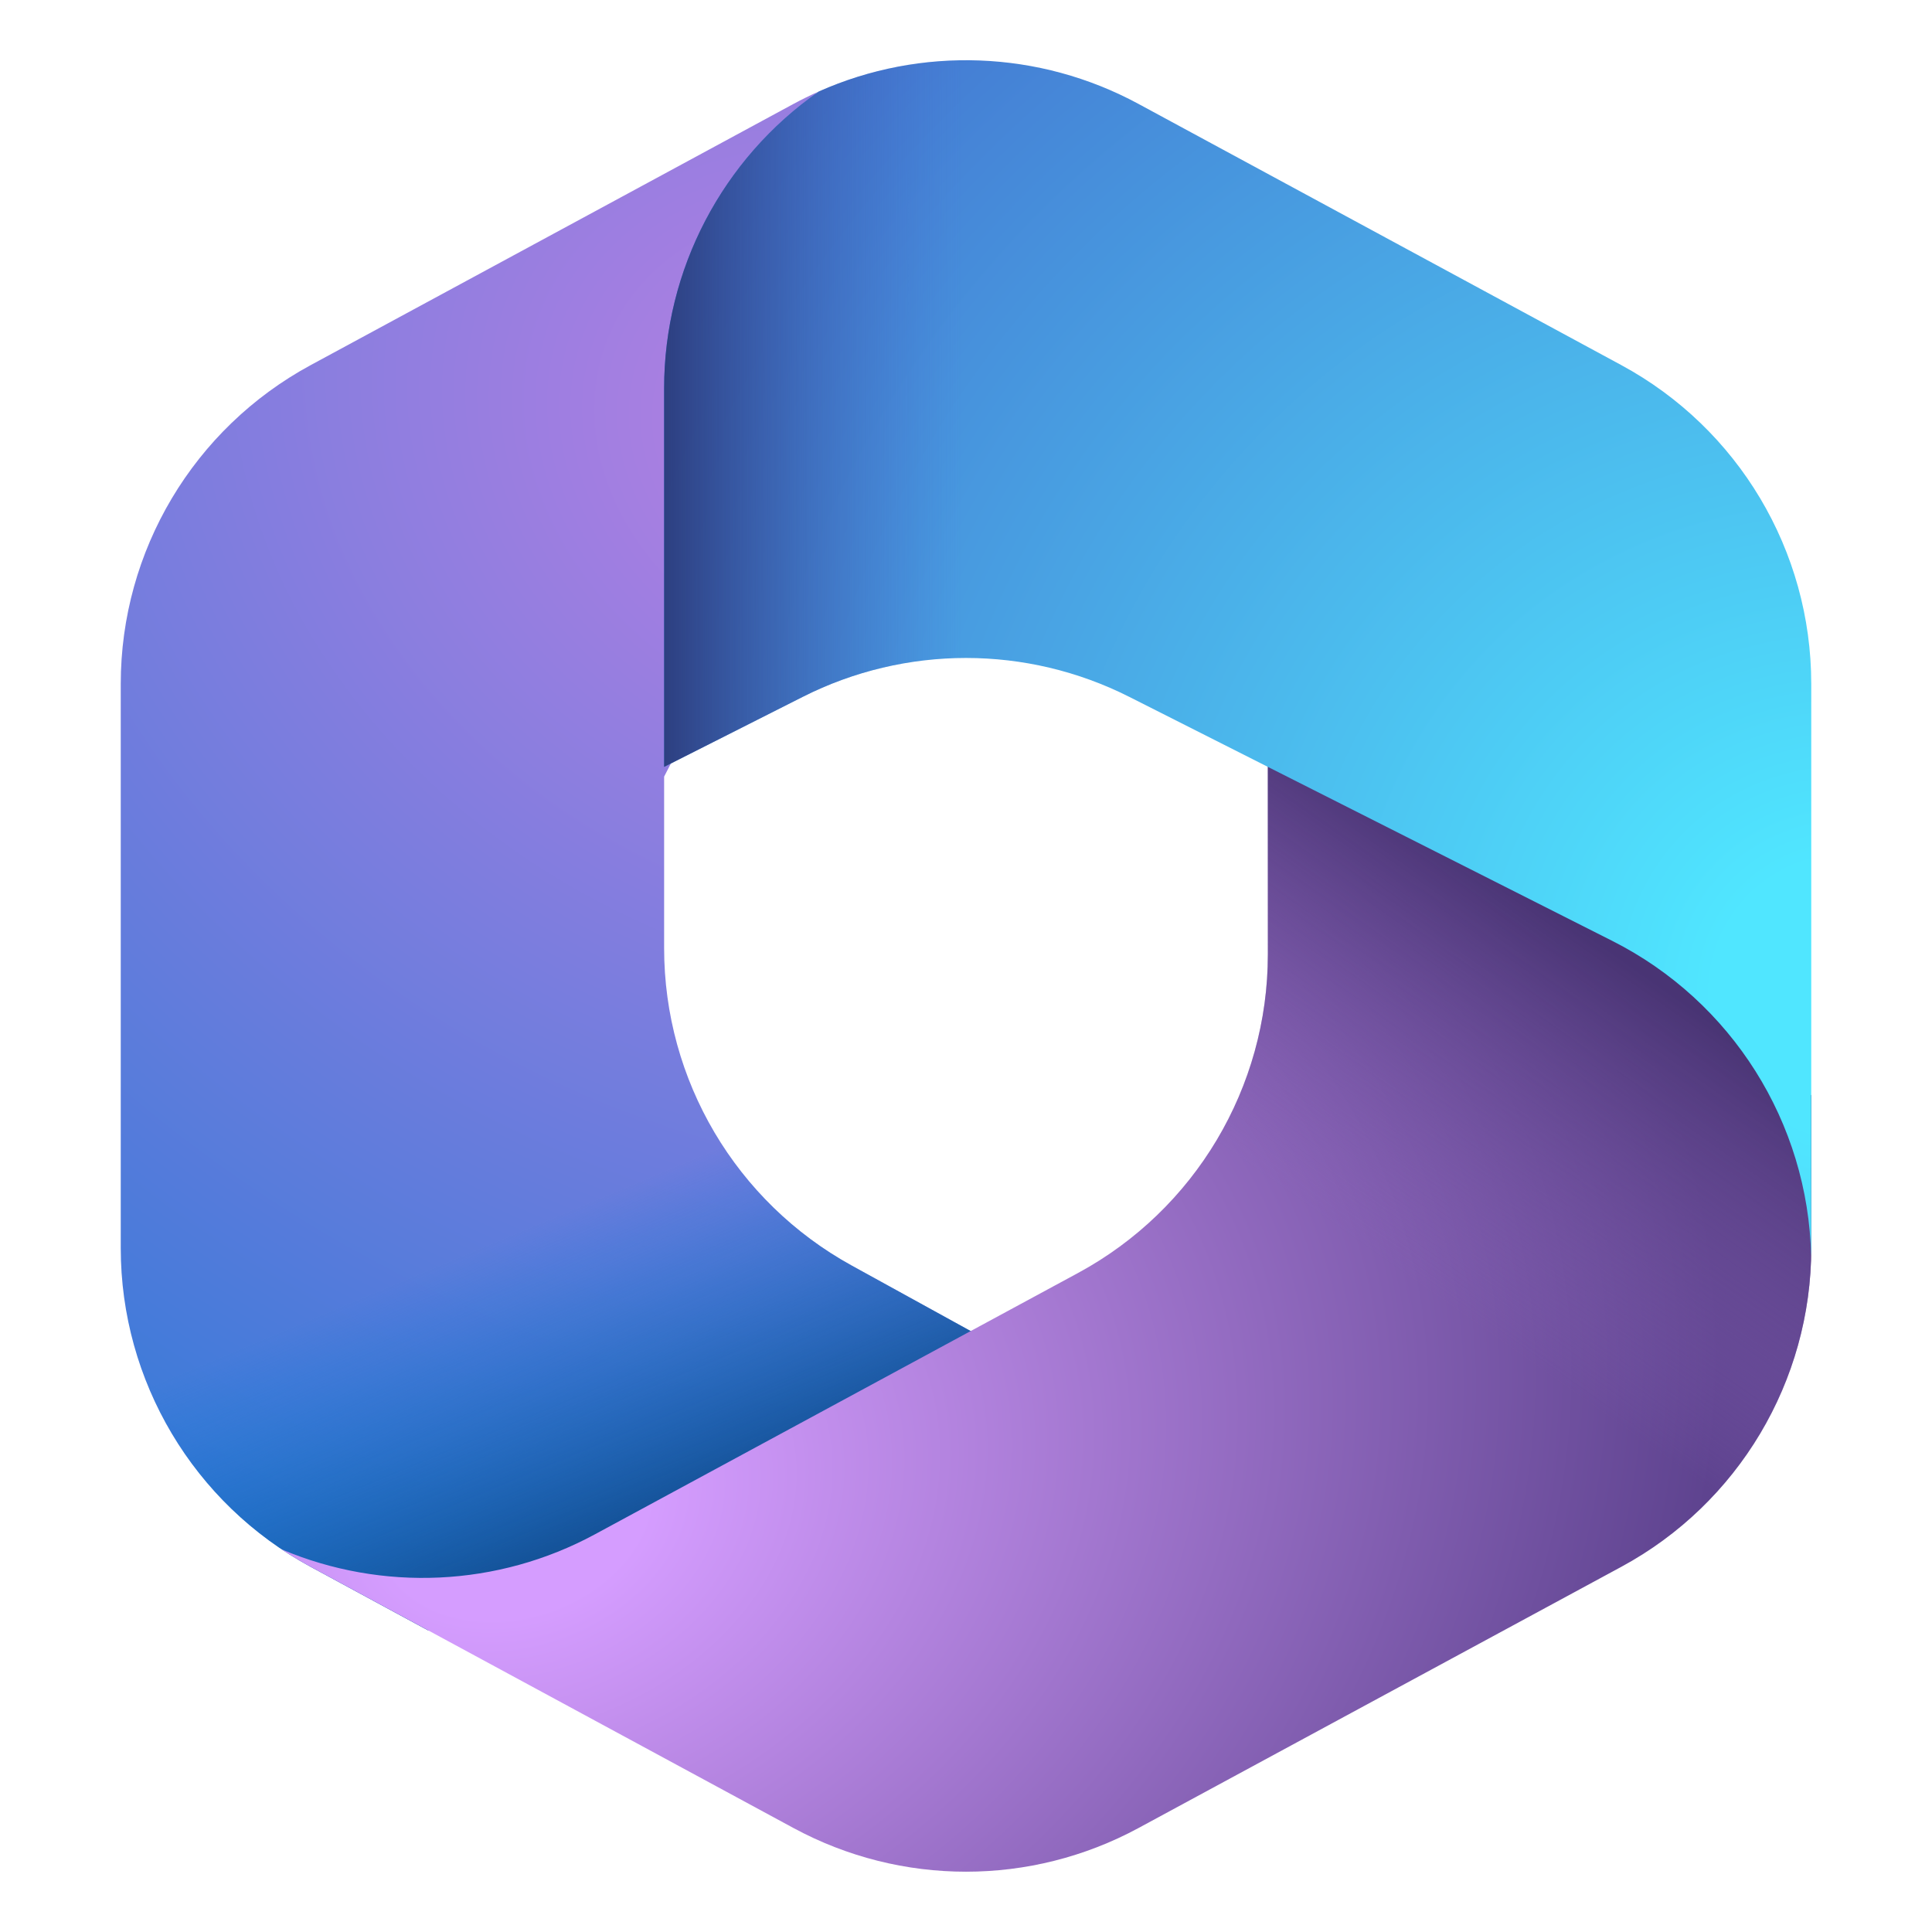
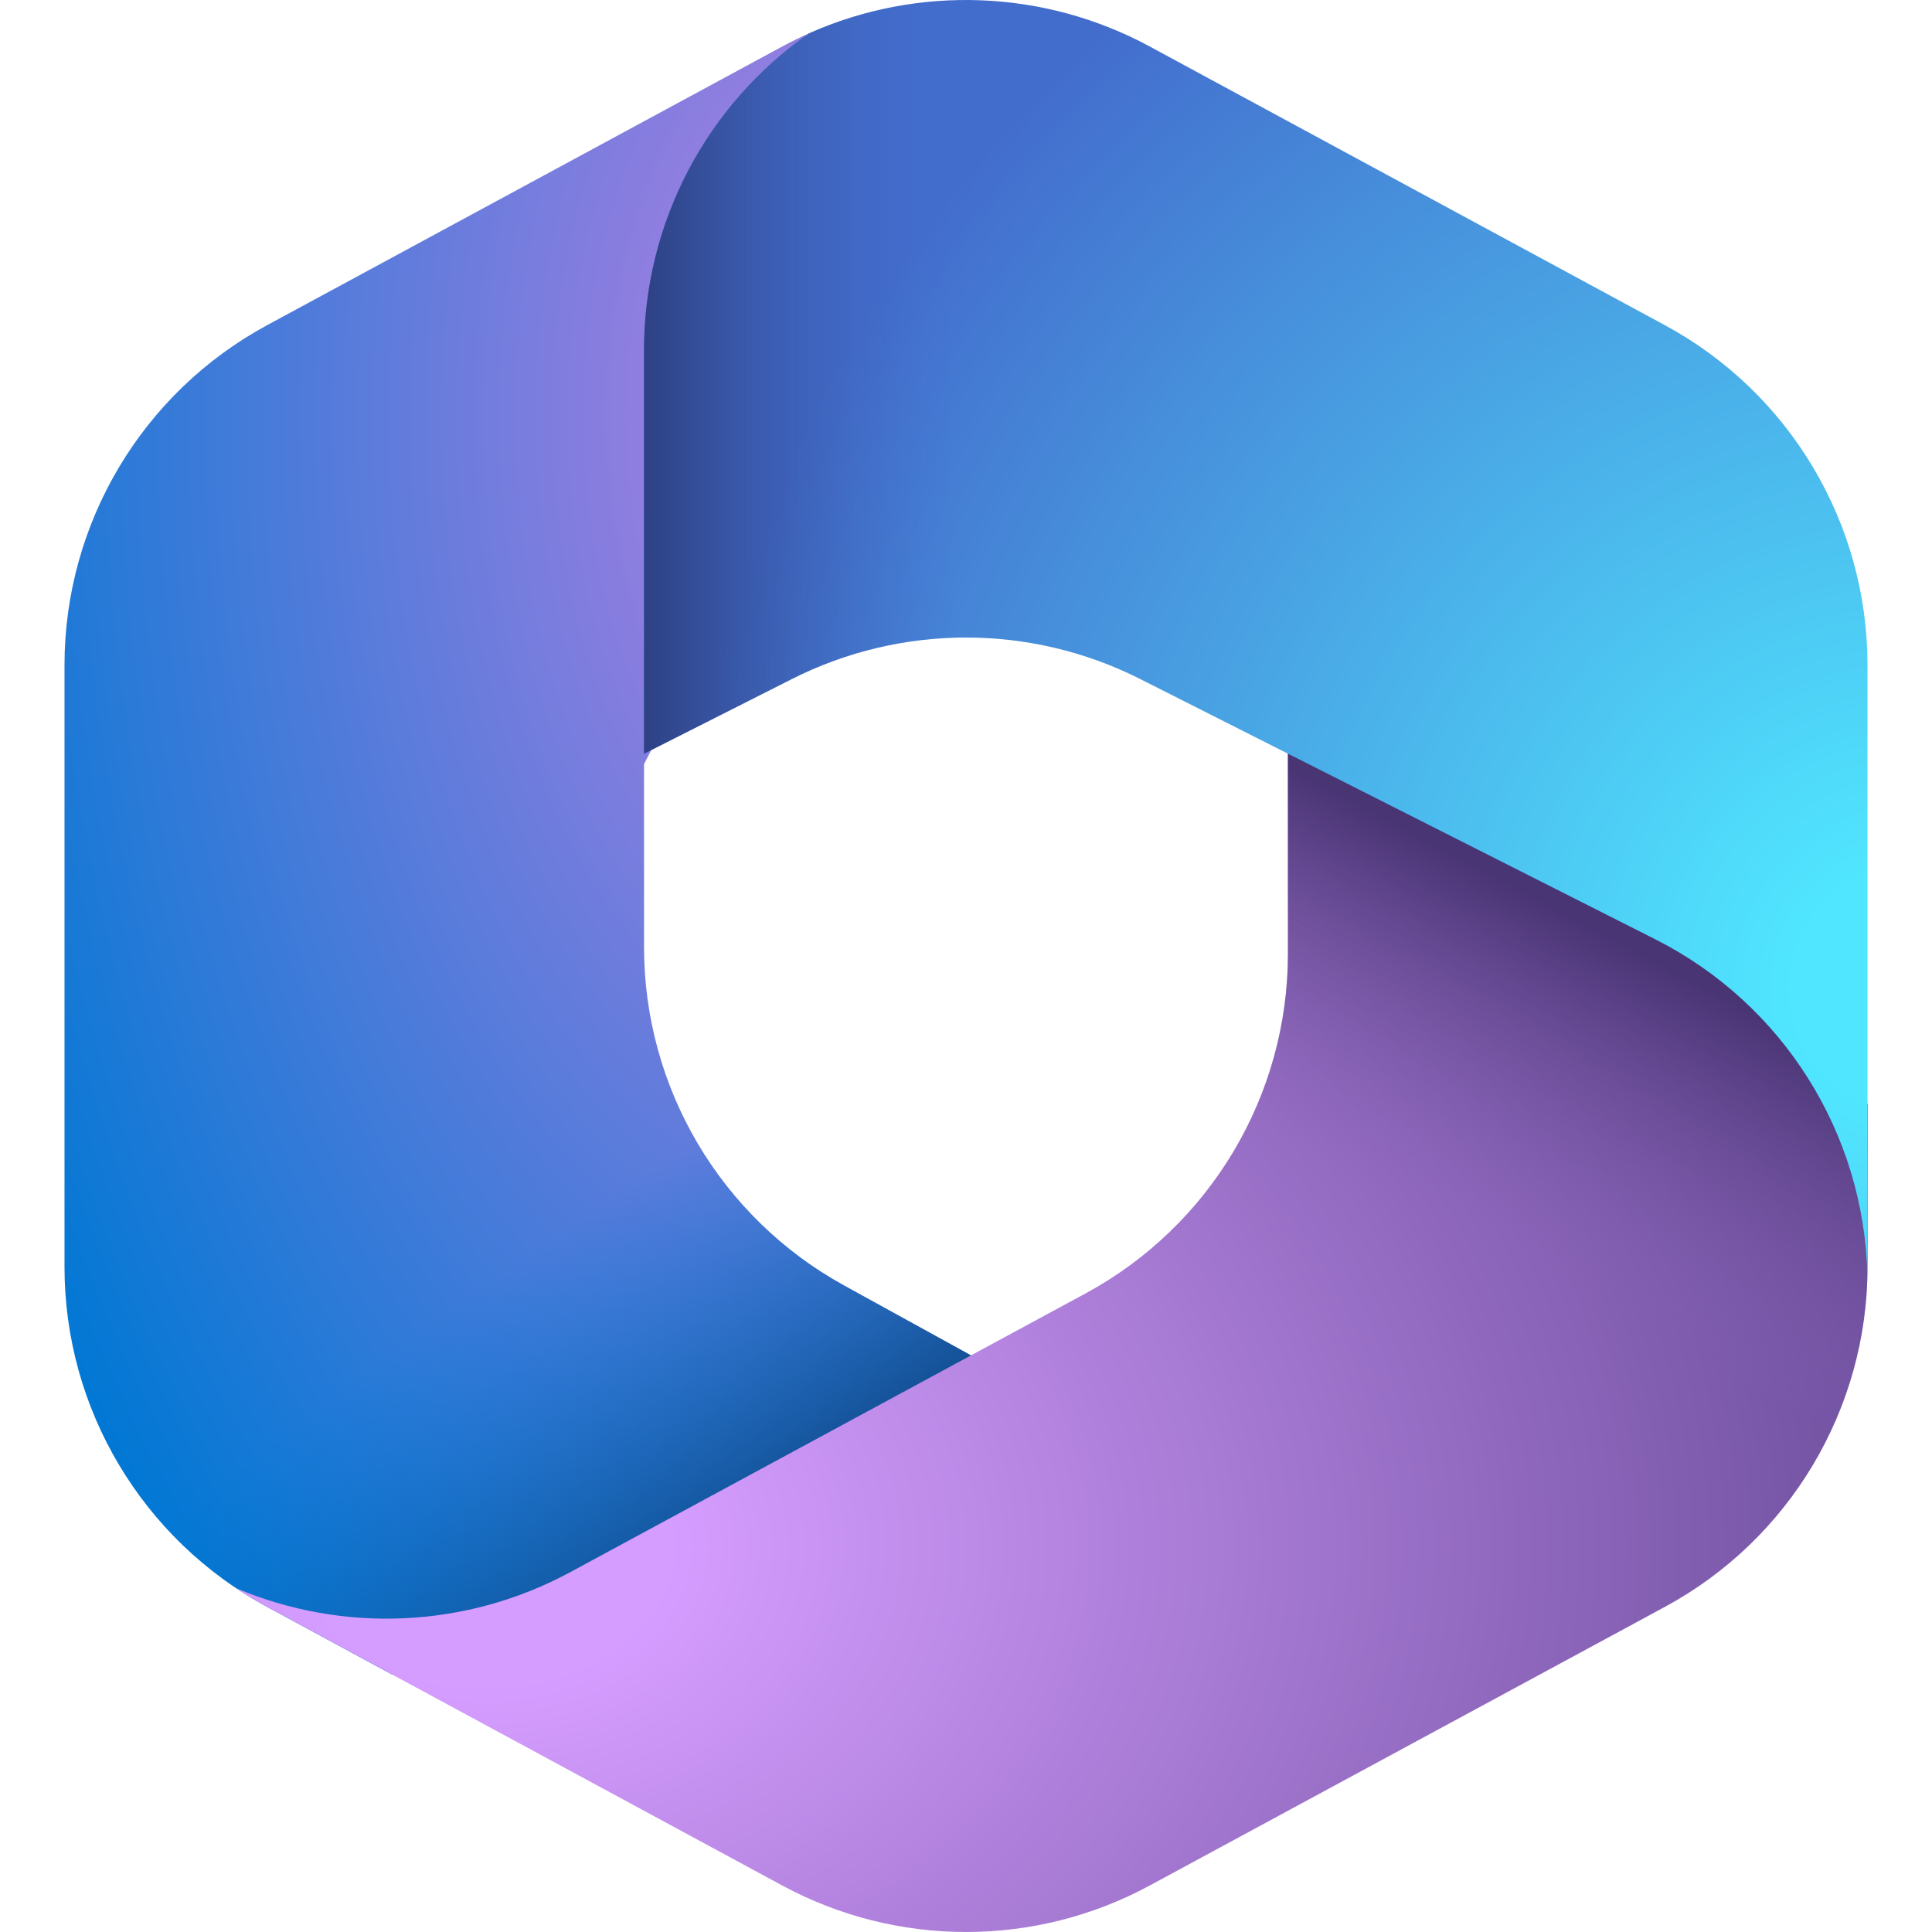
- <svg xmlns="http://www.w3.org/2000/svg" width="32" height="32" viewBox="0 0 32 32" fill="none">
-   <path d="M13.504 1.557C13.523 1.543 13.543 1.529 13.563 1.515C13.421 1.578 13.282 1.646 13.145 1.72L5.145 6.048C3.207 7.097 2 9.123 2 11.326V20.674C2 22.877 3.208 24.903 5.145 25.951L7.084 27H9L17.001 22.555L14.106 20.961C12.19 19.906 11 17.892 11 15.705L11 12.863C11.313 12.251 11.952 11.021 12 11C12.048 10.979 14.687 10.324 16 10V1.557H13.504Z" fill="url(#paint0_radial_2996_8828)" />
-   <path d="M13.504 1.557C13.523 1.543 13.543 1.529 13.563 1.515C13.421 1.578 13.282 1.646 13.145 1.72L5.145 6.048C3.207 7.097 2 9.123 2 11.326V20.674C2 22.877 3.208 24.903 5.145 25.951L7.084 27H9L17.001 22.555L14.106 20.961C12.19 19.906 11 17.892 11 15.705L11 12.863C11.313 12.251 11.952 11.021 12 11C12.048 10.979 14.687 10.324 16 10V1.557H13.504Z" fill="url(#paint1_linear_2996_8828)" />
-   <path d="M21 11.714V15.808C21 18.011 19.792 20.037 17.855 21.085L9.854 25.413C8.244 26.284 6.334 26.367 4.666 25.663C4.82 25.766 4.98 25.862 5.145 25.951L13.145 30.279C14.927 31.242 17.073 31.242 18.855 30.279L26.855 25.951C28.792 24.903 30 22.877 30 20.674V18.143L24 13L21 11.714Z" fill="url(#paint2_radial_2996_8828)" />
-   <path d="M21 11.714V15.808C21 18.011 19.792 20.037 17.855 21.085L9.854 25.413C8.244 26.284 6.334 26.367 4.666 25.663C4.82 25.766 4.98 25.862 5.145 25.951L13.145 30.279C14.927 31.242 17.073 31.242 18.855 30.279L26.855 25.951C28.792 24.903 30 22.877 30 20.674V18.143L24 13L21 11.714Z" fill="url(#paint3_linear_2996_8828)" />
-   <path d="M26.855 6.048L18.855 1.72C17.211 0.831 15.255 0.762 13.563 1.515C11.968 2.629 11 4.461 11 6.433V12.702L13.294 11.543C14.996 10.683 17.004 10.683 18.706 11.543L26.706 15.585C28.686 16.586 29.95 18.596 29.998 20.807C30 20.763 30 20.718 30 20.674V11.326C30 9.123 28.793 7.097 26.855 6.048Z" fill="url(#paint4_radial_2996_8828)" />
-   <path d="M26.855 6.048L18.855 1.72C17.211 0.831 15.255 0.762 13.563 1.515C11.968 2.629 11 4.461 11 6.433V12.702L13.294 11.543C14.996 10.683 17.004 10.683 18.706 11.543L26.706 15.585C28.686 16.586 29.95 18.596 29.998 20.807C30 20.763 30 20.718 30 20.674V11.326C30 9.123 28.793 7.097 26.855 6.048Z" fill="url(#paint5_linear_2996_8828)" />
+ <svg xmlns="http://www.w3.org/2000/svg" style="isolation:isolate" viewBox="0 0 256 256" width="256pt" height="256pt">
  <defs>
-     <radialGradient id="paint0_radial_2996_8828" cx="0" cy="0" r="1" gradientUnits="userSpaceOnUse" gradientTransform="translate(14.316 7.42295) rotate(112.787) scale(29.3949 36.8157)">
-       <stop offset="0.06" stop-color="#AE7FE2" />
-       <stop offset="1" stop-color="#0078D4" />
+     <clipPath id="_clipPath_uZIvG61E9ZDIvBAhVmEvXPbzamASiY61">
+       <rect width="256" height="256" />
+     </clipPath>
+   </defs>
+   <g clip-path="url(#_clipPath_uZIvG61E9ZDIvBAhVmEvXPbzamASiY61)">
+     <radialGradient id="_rgradient_0" fx="0.821" fy="0.232" cx="0.821" cy="0.232" r="1" gradientTransform="matrix(127.994,0,0,217.448,8.547,4.414)" gradientUnits="userSpaceOnUse">
+       <stop offset="5.985%" stop-opacity="1" style="stop-color:rgb(174,127,226)" />
+       <stop offset="100%" stop-opacity="1" style="stop-color:rgb(0,120,212)" />
    </radialGradient>
-     <linearGradient id="paint1_linear_2996_8828" x1="13.292" y1="24.579" x2="11.095" y2="19.338" gradientUnits="userSpaceOnUse">
-       <stop stop-color="#114A8B" />
-       <stop offset="1" stop-color="#0078D4" stop-opacity="0" />
+     <path d=" M 106.7 4.77 C 106.867 4.651 107.034 4.532 107.203 4.414 C 105.999 4.95 104.81 5.534 103.64 6.167 L 35.381 43.096 C 18.849 52.041 8.547 69.326 8.547 88.123 L 8.547 167.885 C 8.547 186.684 18.85 203.97 35.385 212.914 L 51.928 221.862 L 68.274 221.862 L 136.542 183.935 L 111.838 170.331 C 95.492 161.33 85.338 144.147 85.338 125.487 L 85.338 101.243 C 88.013 96.019 93.464 85.527 93.871 85.344 C 94.277 85.162 116.793 79.58 128 76.812 L 128 4.77 L 106.7 4.77 Z " fill="url(#_rgradient_0)" />
+     <linearGradient id="_lgradient_0" x1="0.753" y1="0.905" x2="0.655" y2="0.672" gradientTransform="matrix(127.994,0,0,217.448,8.547,4.414)" gradientUnits="userSpaceOnUse">
+       <stop offset="0%" stop-opacity="1" style="stop-color:rgb(17,74,139)" />
+       <stop offset="100%" stop-opacity="0" style="stop-color:rgb(0,120,212)" />
    </linearGradient>
-     <radialGradient id="paint2_radial_2996_8828" cx="0" cy="0" r="1" gradientUnits="userSpaceOnUse" gradientTransform="translate(8.57931 25.0399) rotate(-18.7226) scale(20.2985 15.5984)">
-       <stop offset="0.111" stop-color="#D59DFF" />
-       <stop offset="1" stop-color="#5E438F" />
+     <path d=" M 106.7 4.77 C 106.867 4.651 107.034 4.532 107.203 4.414 C 105.999 4.95 104.81 5.534 103.64 6.167 L 35.381 43.096 C 18.849 52.041 8.547 69.326 8.547 88.123 L 8.547 167.885 C 8.547 186.684 18.85 203.97 35.385 212.914 L 51.928 221.862 L 68.274 221.862 L 136.542 183.935 L 111.838 170.331 C 95.492 161.33 85.338 144.147 85.338 125.487 L 85.338 101.243 C 88.013 96.019 93.464 85.527 93.871 85.344 C 94.277 85.162 116.793 79.58 128 76.812 L 128 4.77 L 106.7 4.77 Z " fill="url(#_lgradient_0)" />
+     <radialGradient id="_rgradient_1" fx="0.154" fy="0.691" cx="0.154" cy="0.691" r="1" gradientTransform="matrix(216.155,0,0,164.56,31.297,91.44)" gradientUnits="userSpaceOnUse">
+       <stop offset="11.065%" stop-opacity="1" style="stop-color:rgb(213,157,255)" />
+       <stop offset="100%" stop-opacity="1" style="stop-color:rgb(94,67,143)" />
    </radialGradient>
-     <linearGradient id="paint3_linear_2996_8828" x1="27.426" y1="16.269" x2="23.768" y2="21.456" gradientUnits="userSpaceOnUse">
-       <stop stop-color="#493474" />
-       <stop offset="1" stop-color="#8C66BA" stop-opacity="0" />
+     <path d=" M 170.661 91.44 L 170.661 126.367 C 170.661 145.165 160.358 162.452 143.823 171.395 L 75.565 208.317 C 61.822 215.75 45.528 216.462 31.297 210.451 C 32.612 211.33 33.976 212.153 35.385 212.915 L 103.644 249.835 C 118.841 258.055 137.159 258.055 152.356 249.835 L 220.614 212.915 C 237.149 203.971 247.452 186.685 247.452 167.885 L 247.452 146.29 L 196.258 102.41 L 170.661 91.44 Z " fill="url(#_rgradient_1)" />
+     <linearGradient id="_lgradient_1" x1="0.898" y1="0.236" x2="0.754" y2="0.441" gradientTransform="matrix(216.155,0,0,164.56,31.297,91.44)" gradientUnits="userSpaceOnUse">
+       <stop offset="0%" stop-opacity="1" style="stop-color:rgb(73,52,116)" />
+       <stop offset="100%" stop-opacity="0" style="stop-color:rgb(140,102,186)" />
    </linearGradient>
-     <radialGradient id="paint4_radial_2996_8828" cx="0" cy="0" r="1" gradientUnits="userSpaceOnUse" gradientTransform="translate(30.5885 16.39) rotate(-160.555) scale(24.4188 24.2273)">
-       <stop offset="0.096" stop-color="#50E6FF" />
-       <stop offset="1" stop-color="#436DCD" />
+     <path d=" M 170.661 91.44 L 170.661 126.367 C 170.661 145.165 160.358 162.452 143.823 171.395 L 75.565 208.317 C 61.822 215.75 45.528 216.462 31.297 210.451 C 32.612 211.33 33.976 212.153 35.385 212.915 L 103.644 249.835 C 118.841 258.055 137.159 258.055 152.356 249.835 L 220.614 212.915 C 237.149 203.971 247.452 186.685 247.452 167.885 L 247.452 146.29 L 196.258 102.41 L 170.661 91.44 Z " fill="url(#_lgradient_1)" />
+     <radialGradient id="_rgradient_2" fx="1.031" fy="0.777" cx="1.031" cy="0.777" r="1" gradientTransform="matrix(162.114,0,0,169.023,85.338,0)" gradientUnits="userSpaceOnUse">
+       <stop offset="9.601%" stop-opacity="1" style="stop-color:rgb(80,230,255)" />
+       <stop offset="100%" stop-opacity="1" style="stop-color:rgb(67,109,205)" />
    </radialGradient>
-     <linearGradient id="paint5_linear_2996_8828" x1="11" y1="1.718" x2="15.924" y2="1.718" gradientUnits="userSpaceOnUse">
-       <stop stop-color="#2D3F80" />
-       <stop offset="1" stop-color="#436DCD" stop-opacity="0" />
+     <path d=" M 220.619 43.096 L 152.36 6.167 C 138.331 -1.423 121.642 -2.007 107.203 4.414 C 93.595 13.922 85.338 29.548 85.338 46.375 L 85.338 99.869 L 104.911 89.978 C 119.43 82.642 136.57 82.642 151.089 89.978 L 219.347 124.469 C 236.245 133.008 247.023 150.157 247.44 169.023 C 247.448 168.645 247.453 168.265 247.453 167.885 L 247.453 88.123 C 247.453 69.326 237.152 52.041 220.619 43.096 Z " fill="url(#_rgradient_2)" />
+     <linearGradient id="_lgradient_2" x1="0" y1="0.036" x2="0.259" y2="0.036" gradientTransform="matrix(162.114,0,0,169.023,85.338,0)" gradientUnits="userSpaceOnUse">
+       <stop offset="0%" stop-opacity="1" style="stop-color:rgb(45,63,128)" />
+       <stop offset="100%" stop-opacity="0" style="stop-color:rgb(67,109,205)" />
    </linearGradient>
-   </defs>
+     <path d=" M 220.619 43.096 L 152.36 6.167 C 138.331 -1.423 121.642 -2.007 107.203 4.414 C 93.595 13.922 85.338 29.548 85.338 46.375 L 85.338 99.869 L 104.911 89.978 C 119.43 82.642 136.57 82.642 151.089 89.978 L 219.347 124.469 C 236.245 133.008 247.023 150.157 247.44 169.023 C 247.448 168.645 247.453 168.265 247.453 167.885 L 247.453 88.123 C 247.453 69.326 237.152 52.041 220.619 43.096 Z " fill="url(#_lgradient_2)" />
+   </g>
</svg>
